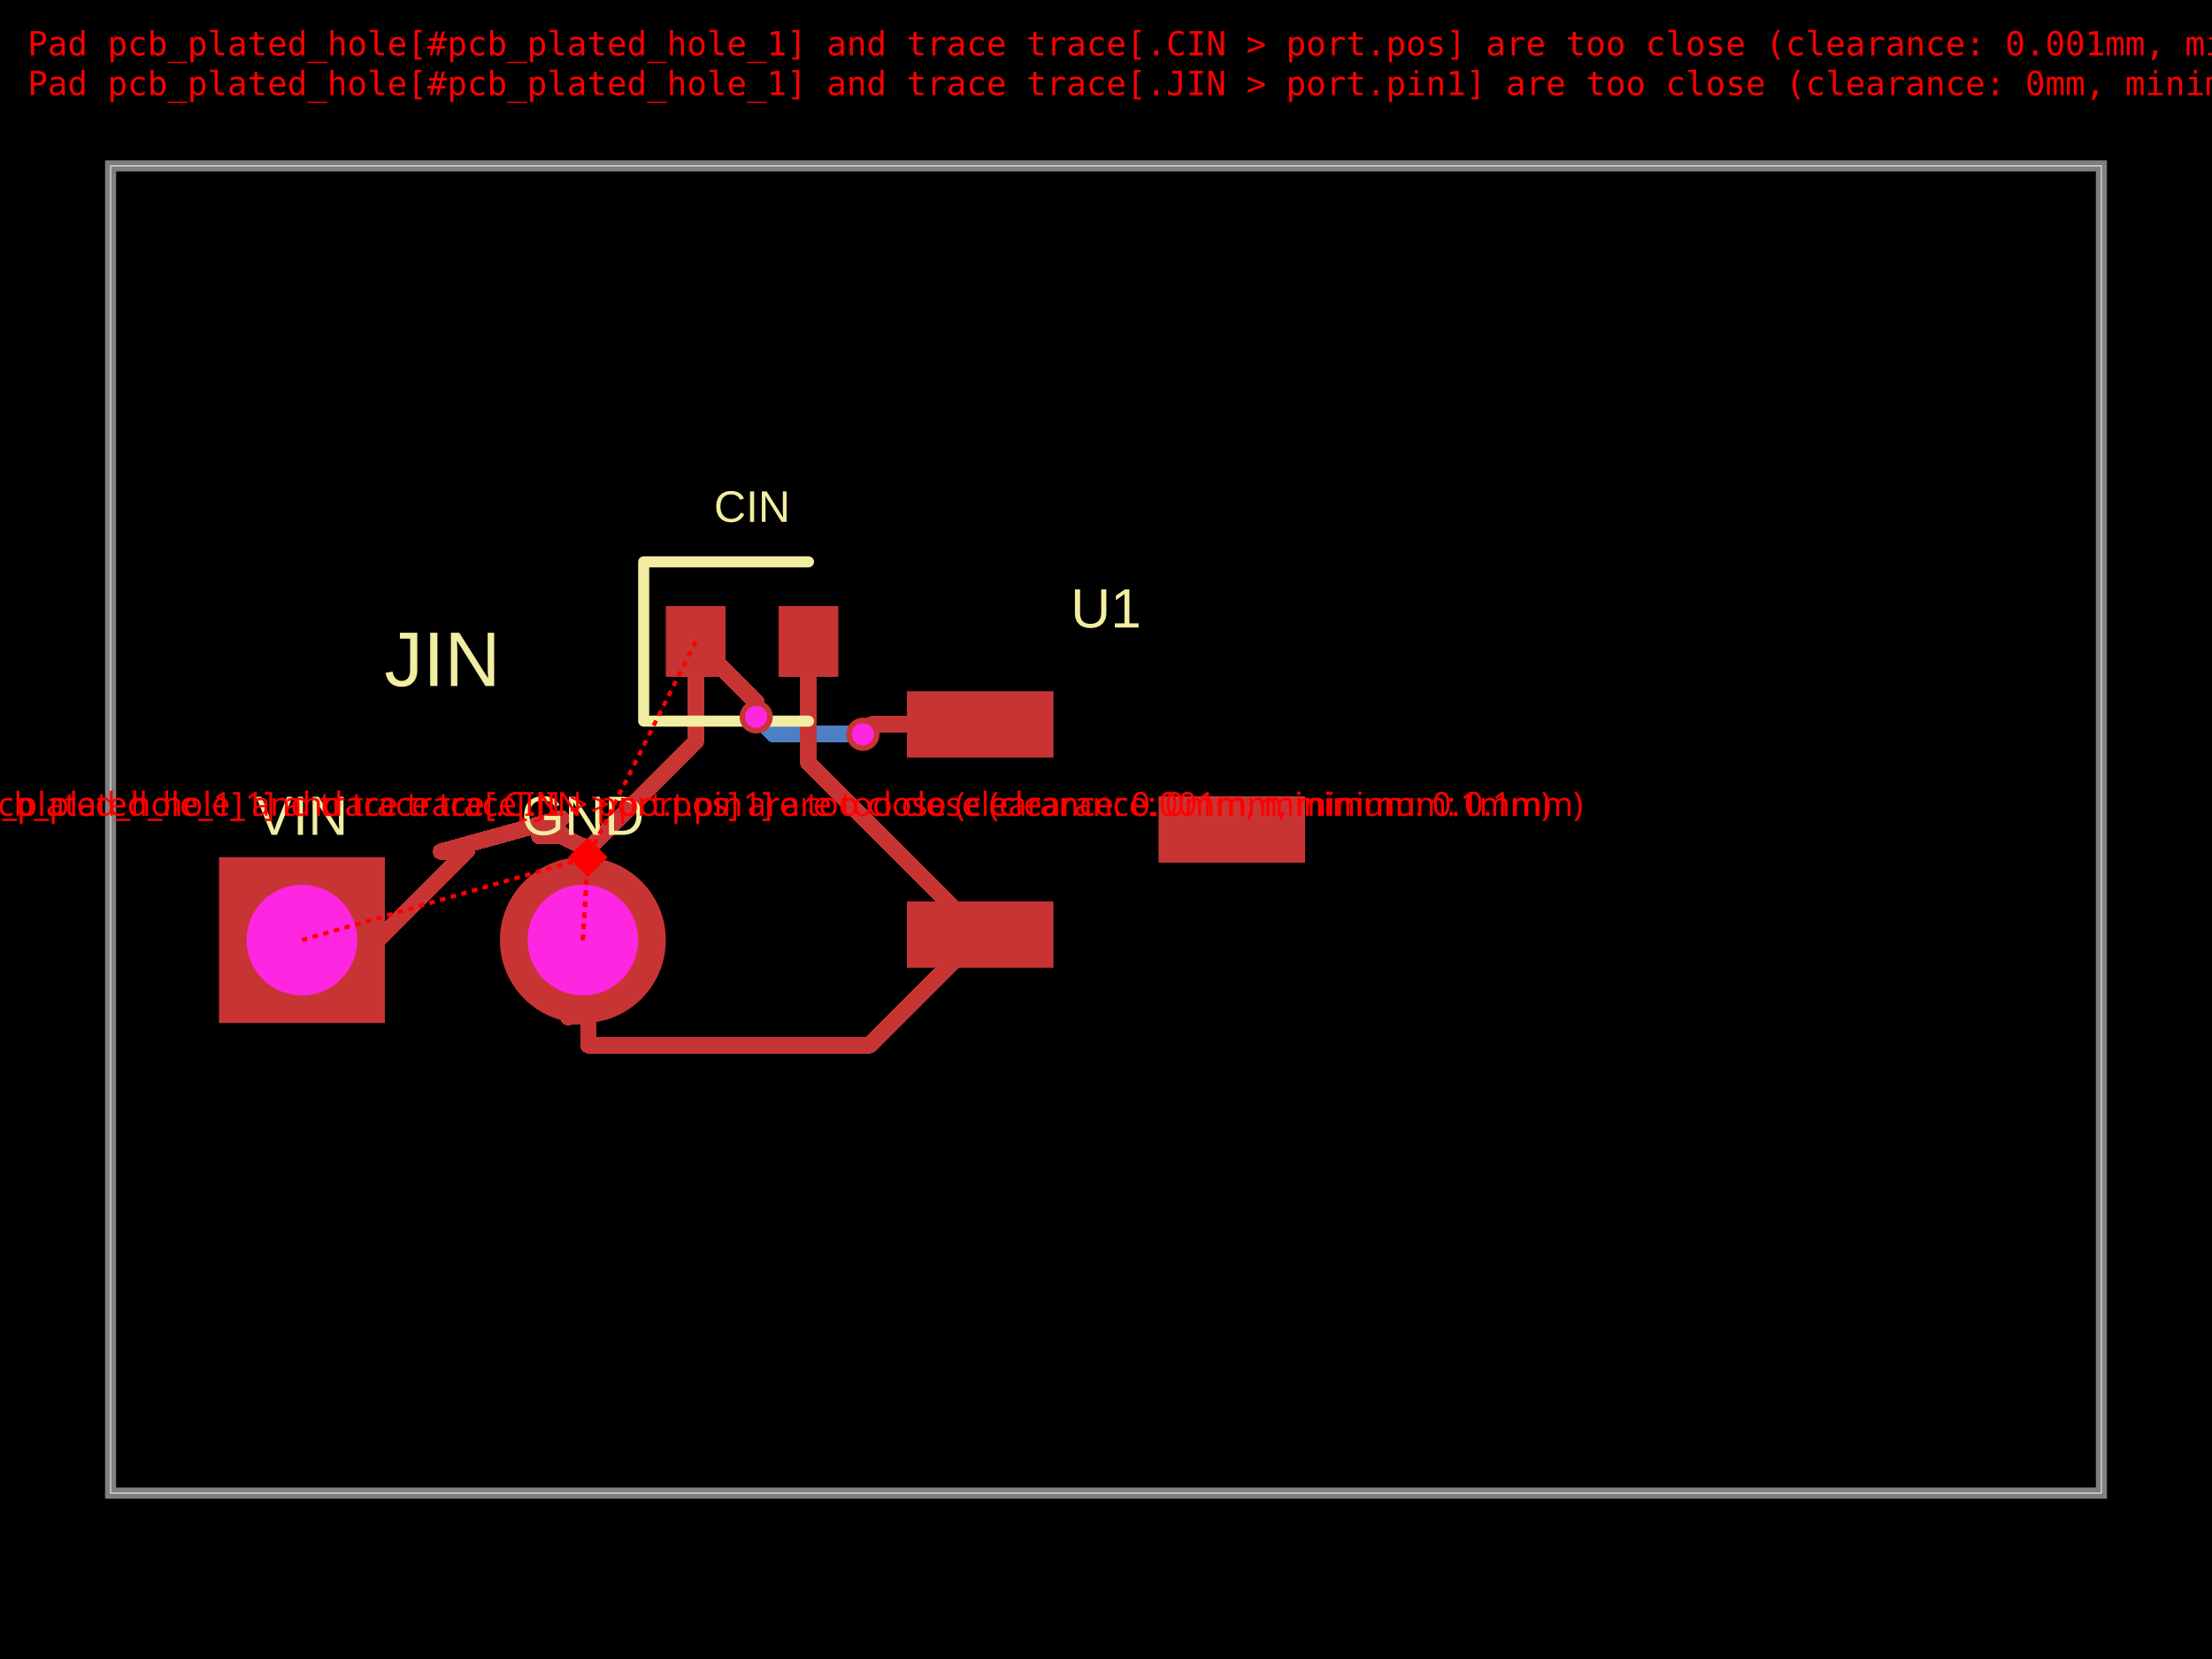
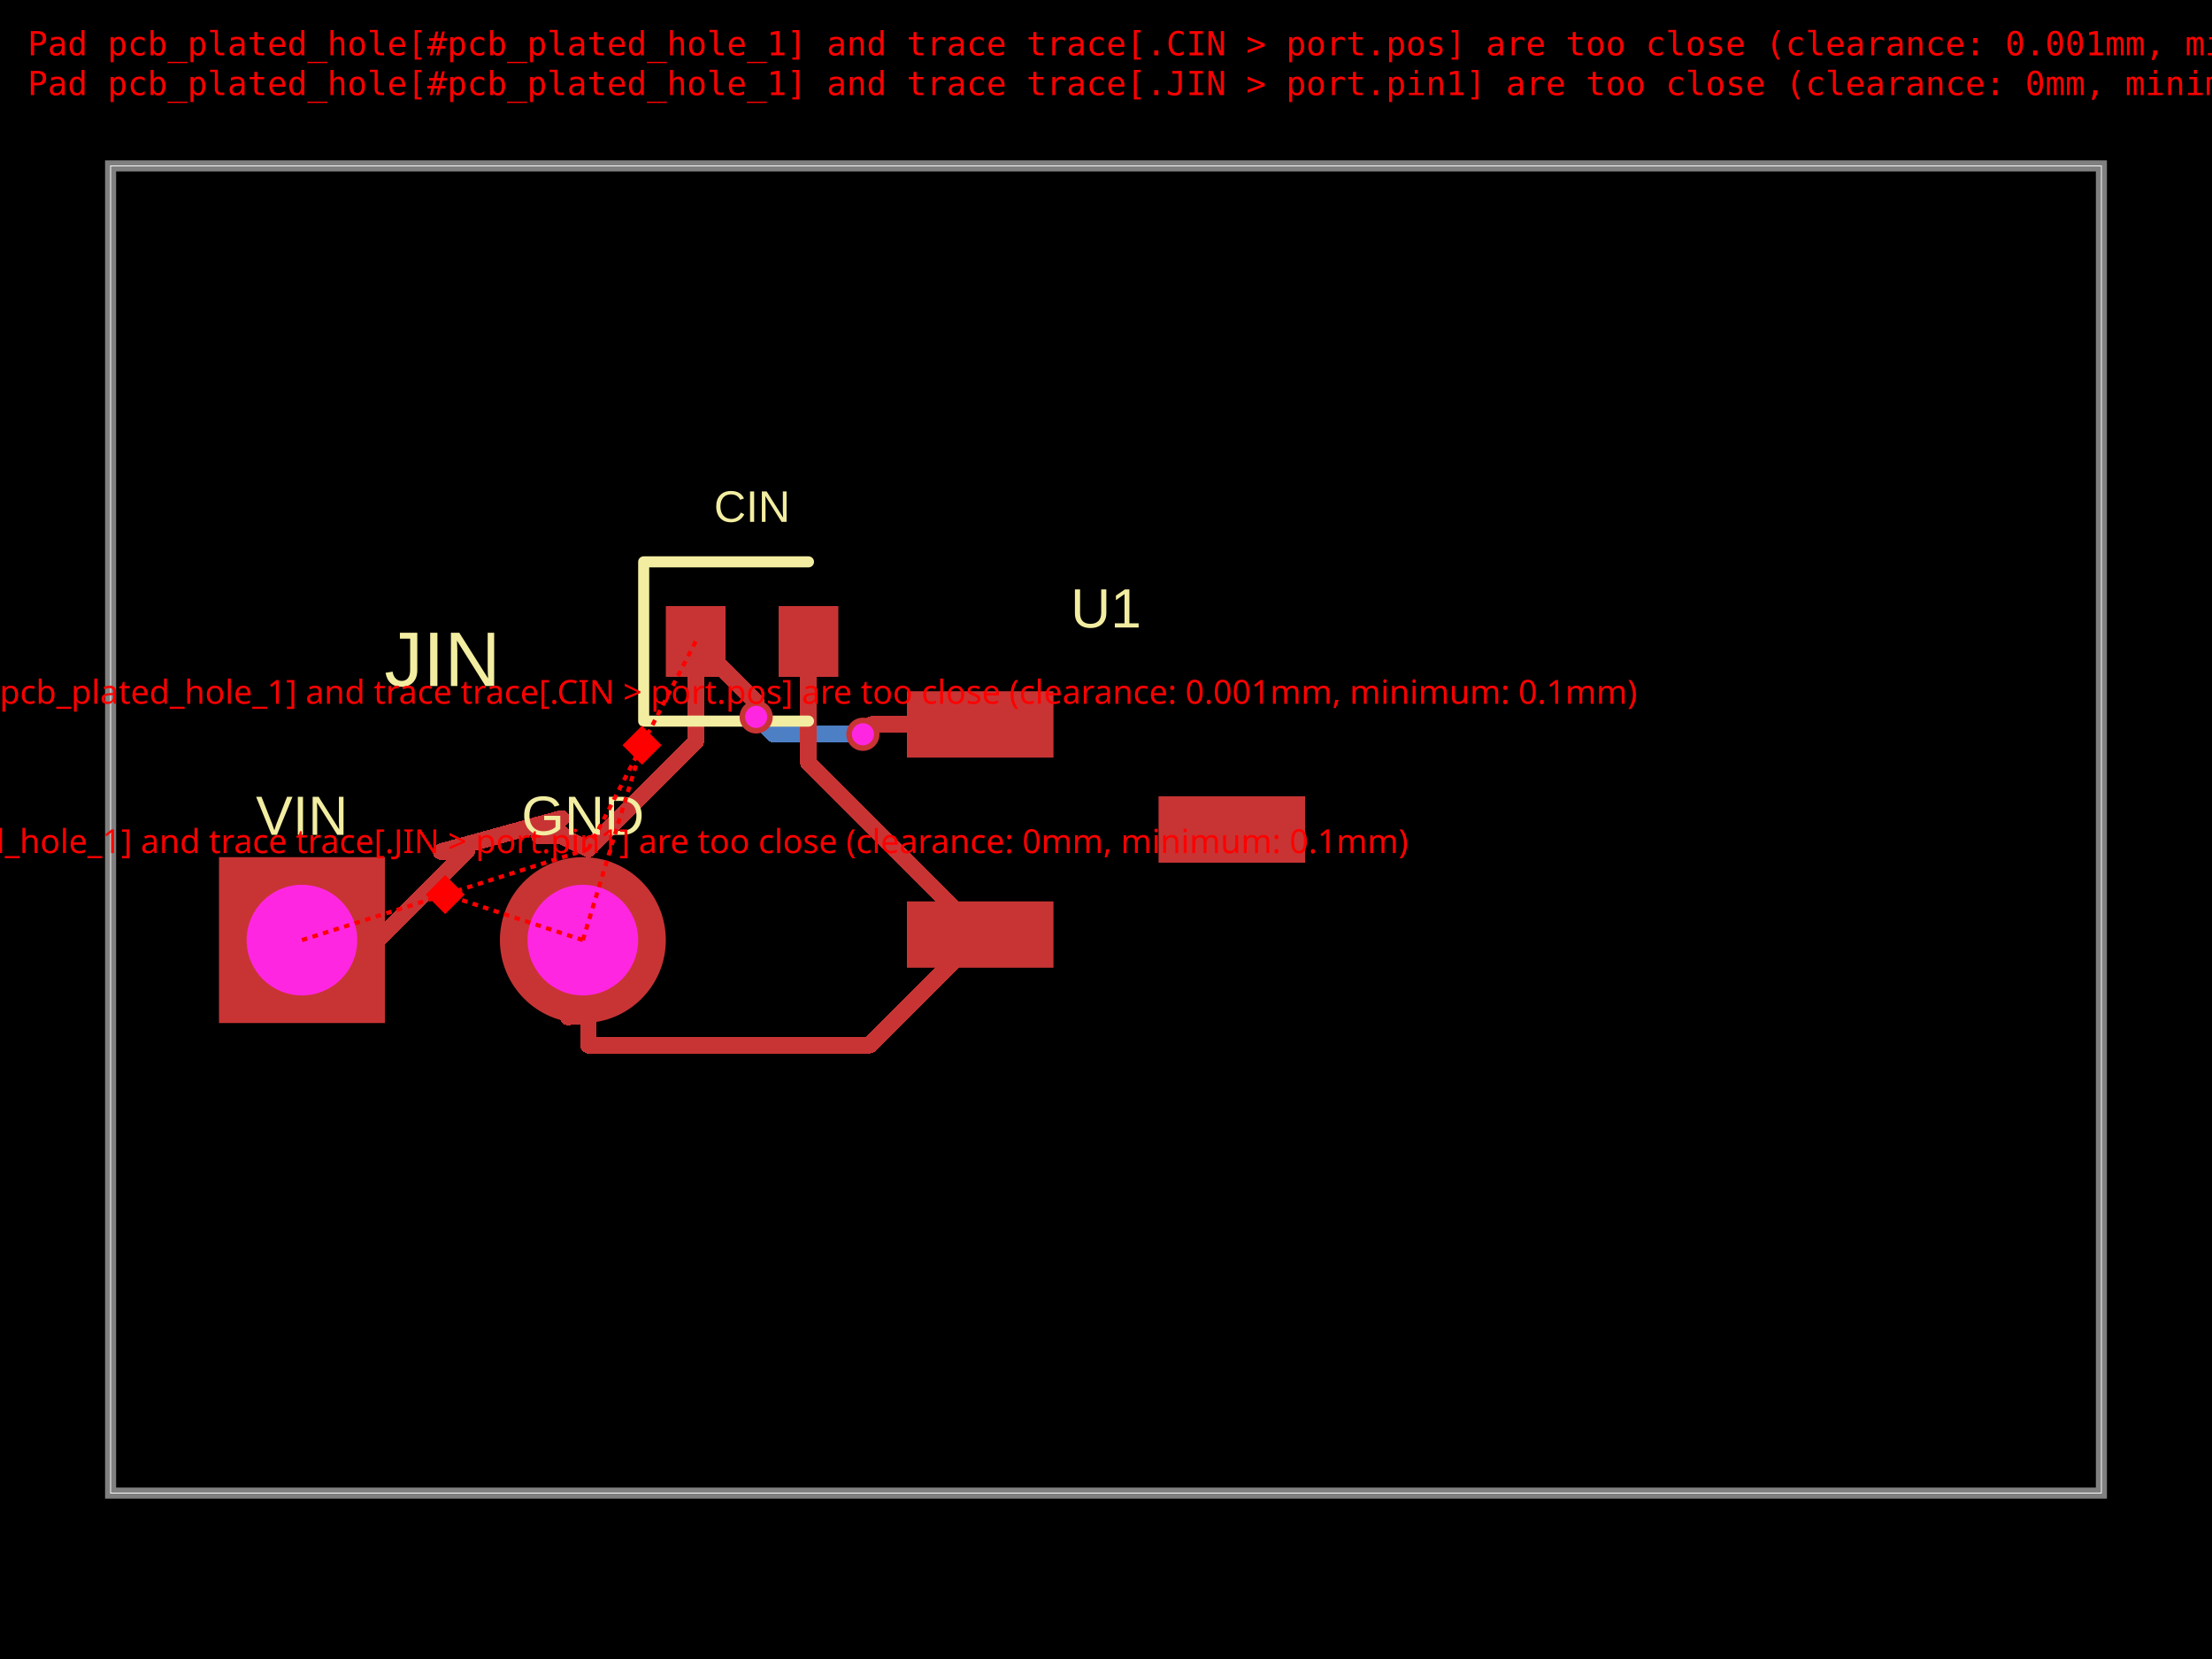
<svg xmlns="http://www.w3.org/2000/svg" width="800" height="600" data-software-used-string="@tscircuit/core@0.0.1287">
  <style />
  <rect class="boundary" x="0" y="0" fill="#000" width="800" height="600" data-type="pcb_background" data-pcb-layer="global" />
  <rect class="pcb-boundary" fill="none" stroke="#fff" stroke-width="0.3" x="40" y="60" width="720" height="480" data-type="pcb_boundary" data-pcb-layer="global" />
  <path class="pcb-board" d="M 40 540 L 760 540 L 760 60 L 40 60 Z" fill="none" stroke="rgba(255, 255, 255, 0.5)" stroke-width="4" data-type="pcb_board" data-pcb-layer="board" />
  <path class="pcb-trace" stroke="rgb(77, 127, 196)" fill="none" d="M 312.08 265.56 L 279.76 265.56" stroke-width="6" stroke-linecap="round" stroke-linejoin="round" shape-rendering="crispEdges" data-type="pcb_trace" data-pcb-layer="bottom" />
  <path class="pcb-trace" stroke="rgb(77, 127, 196)" fill="none" d="M 279.76 265.56 L 274.385 260.185" stroke-width="6" stroke-linecap="round" stroke-linejoin="round" shape-rendering="crispEdges" data-type="pcb_trace" data-pcb-layer="bottom" />
  <path class="pcb-trace" stroke="rgb(77, 127, 196)" fill="none" d="M 274.385 260.185 L 273.48 259.28" stroke-width="6" stroke-linecap="round" stroke-linejoin="round" shape-rendering="crispEdges" data-type="pcb_trace" data-pcb-layer="bottom" />
  <rect class="pcb-pad" fill="rgb(200, 52, 52)" x="328" y="250" width="53" height="24" data-type="pcb_smtpad" data-pcb-layer="top" data-pad-name="U1.VIN" />
  <rect class="pcb-pad" fill="rgb(200, 52, 52)" x="328" y="326" width="53" height="24" data-type="pcb_smtpad" data-pcb-layer="top" data-pad-name="U1.GND" />
  <rect class="pcb-pad" fill="rgb(200, 52, 52)" x="419" y="288" width="53" height="24" data-type="pcb_smtpad" data-pcb-layer="top" data-pad-name="U1.VOUT" />
  <rect class="pcb-pad" fill="rgb(200, 52, 52)" x="240.8" y="219.2" width="21.6" height="25.6" data-type="pcb_smtpad" data-pcb-layer="top" data-pad-name="CIN.pin1" />
  <rect class="pcb-pad" fill="rgb(200, 52, 52)" x="281.6" y="219.2" width="21.6" height="25.6" data-type="pcb_smtpad" data-pcb-layer="top" data-pad-name="CIN.pin2" />
  <path class="pcb-trace" stroke="rgb(200, 52, 52)" fill="none" d="M 292.4 232 L 292.4 275.88" stroke-width="6" stroke-linecap="round" stroke-linejoin="round" shape-rendering="crispEdges" data-type="pcb_trace" data-pcb-layer="top" />
  <path class="pcb-trace" stroke="rgb(200, 52, 52)" fill="none" d="M 292.4 275.88 L 354.52 338" stroke-width="6" stroke-linecap="round" stroke-linejoin="round" shape-rendering="crispEdges" data-type="pcb_trace" data-pcb-layer="top" />
  <path class="pcb-trace" stroke="rgb(200, 52, 52)" fill="none" d="M 212.8 378 L 314.52 378" stroke-width="6" stroke-linecap="round" stroke-linejoin="round" shape-rendering="crispEdges" data-type="pcb_trace" data-pcb-layer="top" />
  <path class="pcb-trace" stroke="rgb(200, 52, 52)" fill="none" d="M 314.52 378 L 354.52 338" stroke-width="6" stroke-linecap="round" stroke-linejoin="round" shape-rendering="crispEdges" data-type="pcb_trace" data-pcb-layer="top" />
  <path class="pcb-trace" stroke="rgb(200, 52, 52)" fill="none" d="M 251.6 232 L 251.6 268.24" stroke-width="6" stroke-linecap="round" stroke-linejoin="round" shape-rendering="crispEdges" data-type="pcb_trace" data-pcb-layer="top" />
  <path class="pcb-trace" stroke="rgb(200, 52, 52)" fill="none" d="M 251.6 268.24 L 212.8 307.04" stroke-width="6" stroke-linecap="round" stroke-linejoin="round" shape-rendering="crispEdges" data-type="pcb_trace" data-pcb-layer="top" />
  <path class="pcb-trace" stroke="rgb(200, 52, 52)" fill="none" d="M 354.5 262 L 315.322 262" stroke-width="6" stroke-linecap="round" stroke-linejoin="round" shape-rendering="crispEdges" data-type="pcb_trace" data-pcb-layer="top" />
  <path class="pcb-trace" stroke="rgb(200, 52, 52)" fill="none" d="M 315.322 262 L 314.743 262.579" stroke-width="6" stroke-linecap="round" stroke-linejoin="round" shape-rendering="crispEdges" data-type="pcb_trace" data-pcb-layer="top" />
  <path class="pcb-trace" stroke="rgb(200, 52, 52)" fill="none" d="M 314.743 262.579 L 314.743 262.897" stroke-width="6" stroke-linecap="round" stroke-linejoin="round" shape-rendering="crispEdges" data-type="pcb_trace" data-pcb-layer="top" />
  <path class="pcb-trace" stroke="rgb(200, 52, 52)" fill="none" d="M 314.743 262.897 L 312.08 265.56" stroke-width="6" stroke-linecap="round" stroke-linejoin="round" shape-rendering="crispEdges" data-type="pcb_trace" data-pcb-layer="top" />
  <path class="pcb-trace" stroke="rgb(200, 52, 52)" fill="none" d="M 273.48 259.28 L 273.48 253.88" stroke-width="6" stroke-linecap="round" stroke-linejoin="round" shape-rendering="crispEdges" data-type="pcb_trace" data-pcb-layer="top" />
  <path class="pcb-trace" stroke="rgb(200, 52, 52)" fill="none" d="M 273.48 253.88 L 251.6 232" stroke-width="6" stroke-linecap="round" stroke-linejoin="round" shape-rendering="crispEdges" data-type="pcb_trace" data-pcb-layer="top" />
  <path class="pcb-trace" stroke="rgb(200, 52, 52)" fill="none" d="M 210.8 340 L 210.8 362.398" stroke-width="6" stroke-linecap="round" stroke-linejoin="round" shape-rendering="crispEdges" data-type="pcb_trace" data-pcb-layer="top" />
  <path class="pcb-trace" stroke="rgb(200, 52, 52)" fill="none" d="M 210.8 362.398 L 205.427 367.771" stroke-width="6" stroke-linecap="round" stroke-linejoin="round" shape-rendering="crispEdges" data-type="pcb_trace" data-pcb-layer="top" />
  <path class="pcb-trace" stroke="rgb(200, 52, 52)" fill="none" d="M 205.427 367.771 L 212.799 367.39" stroke-width="6" stroke-linecap="round" stroke-linejoin="round" shape-rendering="crispEdges" data-type="pcb_trace" data-pcb-layer="top" />
  <path class="pcb-trace" stroke="rgb(200, 52, 52)" fill="none" d="M 212.799 367.39 L 212.8 378" stroke-width="6" stroke-linecap="round" stroke-linejoin="round" shape-rendering="crispEdges" data-type="pcb_trace" data-pcb-layer="top" />
  <path class="pcb-trace" stroke="rgb(200, 52, 52)" fill="none" d="M 109.2 340 L 136.636 340" stroke-width="6" stroke-linecap="round" stroke-linejoin="round" shape-rendering="crispEdges" data-type="pcb_trace" data-pcb-layer="top" />
  <path class="pcb-trace" stroke="rgb(200, 52, 52)" fill="none" d="M 136.636 340 L 168.85 307.786" stroke-width="6" stroke-linecap="round" stroke-linejoin="round" shape-rendering="crispEdges" data-type="pcb_trace" data-pcb-layer="top" />
  <path class="pcb-trace" stroke="rgb(200, 52, 52)" fill="none" d="M 168.85 307.786 L 159.486 308" stroke-width="6" stroke-linecap="round" stroke-linejoin="round" shape-rendering="crispEdges" data-type="pcb_trace" data-pcb-layer="top" />
  <path class="pcb-trace" stroke="rgb(200, 52, 52)" fill="none" d="M 159.486 308 L 203.063 295.97" stroke-width="6" stroke-linecap="round" stroke-linejoin="round" shape-rendering="crispEdges" data-type="pcb_trace" data-pcb-layer="top" />
  <path class="pcb-trace" stroke="rgb(200, 52, 52)" fill="none" d="M 203.063 295.97 L 197.946 300.506" stroke-width="6" stroke-linecap="round" stroke-linejoin="round" shape-rendering="crispEdges" data-type="pcb_trace" data-pcb-layer="top" />
  <path class="pcb-trace" stroke="rgb(200, 52, 52)" fill="none" d="M 197.946 300.506 L 197.145 300.506" stroke-width="6" stroke-linecap="round" stroke-linejoin="round" shape-rendering="crispEdges" data-type="pcb_trace" data-pcb-layer="top" />
  <path class="pcb-trace" stroke="rgb(200, 52, 52)" fill="none" d="M 197.145 300.506 L 195.104 302.4" stroke-width="6" stroke-linecap="round" stroke-linejoin="round" shape-rendering="crispEdges" data-type="pcb_trace" data-pcb-layer="top" />
  <path class="pcb-trace" stroke="rgb(200, 52, 52)" fill="none" d="M 195.104 302.4 L 202.424 302.4" stroke-width="6" stroke-linecap="round" stroke-linejoin="round" shape-rendering="crispEdges" data-type="pcb_trace" data-pcb-layer="top" />
  <path class="pcb-trace" stroke="rgb(200, 52, 52)" fill="none" d="M 202.424 302.4 L 203.079 301.588" stroke-width="6" stroke-linecap="round" stroke-linejoin="round" shape-rendering="crispEdges" data-type="pcb_trace" data-pcb-layer="top" />
  <path class="pcb-trace" stroke="rgb(200, 52, 52)" fill="none" d="M 203.079 301.588 L 203.079 302.4" stroke-width="6" stroke-linecap="round" stroke-linejoin="round" shape-rendering="crispEdges" data-type="pcb_trace" data-pcb-layer="top" />
  <path class="pcb-trace" stroke="rgb(200, 52, 52)" fill="none" d="M 203.079 302.4 L 212.8 307.057" stroke-width="6" stroke-linecap="round" stroke-linejoin="round" shape-rendering="crispEdges" data-type="pcb_trace" data-pcb-layer="top" />
  <text x="0" y="0" dx="0" dy="0" fill="#f2eda1" font-family="Arial, sans-serif" font-size="20" text-anchor="middle" dominant-baseline="central" transform="matrix(1,0,0,1,400,220)" class="pcb-silkscreen-text pcb-silkscreen-top" data-pcb-silkscreen-text-id="pcb_silkscreen_text_0" stroke="none" data-type="pcb_silkscreen_text" data-pcb-layer="top">U1</text>
  <path class="pcb-silkscreen pcb-silkscreen-top" d="M 292.4 203.2 L 232.8 203.2 L 232.8 260.8 L 292.4 260.8" fill="none" stroke="#f2eda1" stroke-width="4" stroke-linecap="round" stroke-linejoin="round" data-pcb-component-id="pcb_component_1" data-pcb-silkscreen-path-id="pcb_silkscreen_path_0" data-type="pcb_silkscreen_path" data-pcb-layer="top" />
  <text x="0" y="0" dx="0" dy="0" fill="#f2eda1" font-family="Arial, sans-serif" font-size="16" text-anchor="middle" dominant-baseline="central" transform="matrix(1,0,0,1,272,183.2)" class="pcb-silkscreen-text pcb-silkscreen-top" data-pcb-silkscreen-text-id="pcb_silkscreen_text_1" stroke="none" data-type="pcb_silkscreen_text" data-pcb-layer="top">CIN</text>
  <text x="0" y="0" dx="0" dy="0" fill="#f2eda1" font-family="Arial, sans-serif" font-size="20" text-anchor="middle" dominant-baseline="central" transform="matrix(1,0,0,1,109.2,295)" class="pcb-silkscreen-text pcb-silkscreen-top" data-pcb-silkscreen-text-id="pcb_silkscreen_text_2" stroke="none" data-type="pcb_silkscreen_text" data-pcb-layer="top">VIN</text>
  <text x="0" y="0" dx="0" dy="0" fill="#f2eda1" font-family="Arial, sans-serif" font-size="20" text-anchor="middle" dominant-baseline="central" transform="matrix(1,0,0,1,210.8,295)" class="pcb-silkscreen-text pcb-silkscreen-top" data-pcb-silkscreen-text-id="pcb_silkscreen_text_3" stroke="none" data-type="pcb_silkscreen_text" data-pcb-layer="top">GND</text>
  <text x="0" y="0" dx="0" dy="0" fill="#f2eda1" font-family="Arial, sans-serif" font-size="28" text-anchor="middle" dominant-baseline="central" transform="matrix(1,0,0,1,160,238.4)" class="pcb-silkscreen-text pcb-silkscreen-top" data-pcb-silkscreen-text-id="pcb_silkscreen_text_4" stroke="none" data-type="pcb_silkscreen_text" data-pcb-layer="top">JIN</text>
  <g data-type="pcb_plated_hole" data-pcb-layer="through" data-pad-name="JIN.VIN">
    <rect class="pcb-hole-outer-pad" fill="rgb(200, 52, 52)" x="79.2" y="310" width="60" height="60" data-type="pcb_plated_hole" data-pcb-layer="top" />
    <circle class="pcb-hole-inner" fill="#FF26E2" cx="109.2" cy="340" r="20" data-type="pcb_plated_hole_drill" data-pcb-layer="drill" />
  </g>
  <g data-type="pcb_plated_hole" data-pcb-layer="through" data-pad-name="JIN.GND">
    <circle class="pcb-hole-outer" fill="rgb(200, 52, 52)" cx="210.8" cy="340" r="30" data-type="pcb_plated_hole" data-pcb-layer="top" />
    <circle class="pcb-hole-inner" fill="#FF26E2" cx="210.8" cy="340" r="20" data-type="pcb_plated_hole_drill" data-pcb-layer="drill" />
  </g>
  <g data-type="pcb_via" data-pcb-layer="through">
    <circle class="pcb-hole-outer" fill="rgb(200, 52, 52)" cx="312.08" cy="265.56" r="6" data-type="pcb_via" data-pcb-layer="top" />
    <circle class="pcb-hole-inner" fill="#FF26E2" cx="312.08" cy="265.56" r="4" data-type="pcb_via" data-pcb-layer="drill" />
  </g>
  <g data-type="pcb_via" data-pcb-layer="through">
    <circle class="pcb-hole-outer" fill="rgb(200, 52, 52)" cx="273.48" cy="259.28" r="6" data-type="pcb_via" data-pcb-layer="top" />
    <circle class="pcb-hole-inner" fill="#FF26E2" cx="273.48" cy="259.28" r="4" data-type="pcb_via" data-pcb-layer="drill" />
  </g>
-   <line x1="251.6" y1="232" x2="212.618" y2="310.045" stroke="red" stroke-width="1.5" stroke-dasharray="2,2" data-error-reference="trace-start" data-type="pcb_pad_trace_clearance_error" data-pcb-layer="overlay" />
-   <line x1="212.8" y1="307.04" x2="212.618" y2="310.045" stroke="red" stroke-width="1.5" stroke-dasharray="2,2" data-error-reference="trace-end" data-type="pcb_pad_trace_clearance_error" data-pcb-layer="overlay" />
-   <line x1="210.8" y1="340" x2="212.618" y2="310.045" stroke="red" stroke-width="1.5" stroke-dasharray="2,2" data-error-reference="obstacle" data-type="pcb_pad_trace_clearance_error" data-pcb-layer="overlay" />
-   <rect x="207.618" y="305.045" width="10" height="10" fill="red" transform="rotate(45 212.6177 310.0448)" data-type="pcb_pad_trace_clearance_error" data-pcb-layer="overlay" />
-   <text x="212.618" y="295.045" fill="red" font-family="sans-serif" font-size="12" text-anchor="middle" data-type="pcb_pad_trace_clearance_error" data-pcb-layer="overlay">Pad pcb_plated_hole[#pcb_plated_hole_1] and trace trace[.CIN &gt; port.pos] are too close (clearance: 0.001mm, minimum: 0.1mm)</text>
-   <line x1="109.2" y1="340" x2="212.618" y2="310.054" stroke="red" stroke-width="1.5" stroke-dasharray="2,2" data-error-reference="trace-start" data-type="pcb_pad_trace_clearance_error" data-pcb-layer="overlay" />
-   <line x1="212.8" y1="307.057" x2="212.618" y2="310.054" stroke="red" stroke-width="1.5" stroke-dasharray="2,2" data-error-reference="trace-end" data-type="pcb_pad_trace_clearance_error" data-pcb-layer="overlay" />
-   <line x1="210.8" y1="340" x2="212.618" y2="310.054" stroke="red" stroke-width="1.5" stroke-dasharray="2,2" data-error-reference="obstacle" data-type="pcb_pad_trace_clearance_error" data-pcb-layer="overlay" />
-   <rect x="207.618" y="305.054" width="10" height="10" fill="red" transform="rotate(45 212.6181 310.0536)" data-type="pcb_pad_trace_clearance_error" data-pcb-layer="overlay" />
-   <text x="212.618" y="295.054" fill="red" font-family="sans-serif" font-size="12" text-anchor="middle" data-type="pcb_pad_trace_clearance_error" data-pcb-layer="overlay">Pad pcb_plated_hole[#pcb_plated_hole_1] and trace trace[.JIN &gt; port.pin1] are too close (clearance: 0mm, minimum: 0.1mm)</text>
+   <line x1="251.6" y1="232" x2="232.2" y2="269.52" stroke="red" stroke-width="1.5" stroke-dasharray="2,2" data-error-reference="trace-start" data-type="pcb_pad_trace_clearance_error" data-pcb-layer="overlay" />
+   <line x1="212.8" y1="307.04" x2="232.2" y2="269.52" stroke="red" stroke-width="1.5" stroke-dasharray="2,2" data-error-reference="trace-end" data-type="pcb_pad_trace_clearance_error" data-pcb-layer="overlay" />
+   <line x1="210.8" y1="340" x2="232.2" y2="269.52" stroke="red" stroke-width="1.5" stroke-dasharray="2,2" data-error-reference="obstacle" data-type="pcb_pad_trace_clearance_error" data-pcb-layer="overlay" />
+   <rect x="227.2" y="264.52" width="10" height="10" fill="red" transform="rotate(45 232.2 269.52)" data-type="pcb_pad_trace_clearance_error" data-pcb-layer="overlay" />
+   <text x="232.2" y="254.52" fill="red" font-family="sans-serif" font-size="12" text-anchor="middle" data-type="pcb_pad_trace_clearance_error" data-pcb-layer="overlay">Pad pcb_plated_hole[#pcb_plated_hole_1] and trace trace[.CIN &gt; port.pos] are too close (clearance: 0.001mm, minimum: 0.1mm)</text>
+   <line x1="109.2" y1="340" x2="161" y2="323.529" stroke="red" stroke-width="1.5" stroke-dasharray="2,2" data-error-reference="trace-start" data-type="pcb_pad_trace_clearance_error" data-pcb-layer="overlay" />
+   <line x1="212.8" y1="307.057" x2="161" y2="323.529" stroke="red" stroke-width="1.5" stroke-dasharray="2,2" data-error-reference="trace-end" data-type="pcb_pad_trace_clearance_error" data-pcb-layer="overlay" />
+   <line x1="210.8" y1="340" x2="161" y2="323.529" stroke="red" stroke-width="1.5" stroke-dasharray="2,2" data-error-reference="obstacle" data-type="pcb_pad_trace_clearance_error" data-pcb-layer="overlay" />
+   <rect x="156" y="318.529" width="10" height="10" fill="red" transform="rotate(45 161 323.5287)" data-type="pcb_pad_trace_clearance_error" data-pcb-layer="overlay" />
+   <text x="161" y="308.529" fill="red" font-family="sans-serif" font-size="12" text-anchor="middle" data-type="pcb_pad_trace_clearance_error" data-pcb-layer="overlay">Pad pcb_plated_hole[#pcb_plated_hole_1] and trace trace[.JIN &gt; port.pin1] are too close (clearance: 0mm, minimum: 0.1mm)</text>
  <text x="10" y="20" fill="red" font-family="monospace" font-size="12px" data-type="pcb_error_text_overlay" data-layer="global">
    <tspan x="10" dy="0">Pad pcb_plated_hole[#pcb_plated_hole_1] and trace trace[.CIN &gt; port.pos] are too close (clearance: 0.001mm, minimum: 0.1mm)</tspan>
    <tspan x="10" dy="1.2em">Pad pcb_plated_hole[#pcb_plated_hole_1] and trace trace[.JIN &gt; port.pin1] are too close (clearance: 0mm, minimum: 0.1mm)</tspan>
  </text>
</svg>
